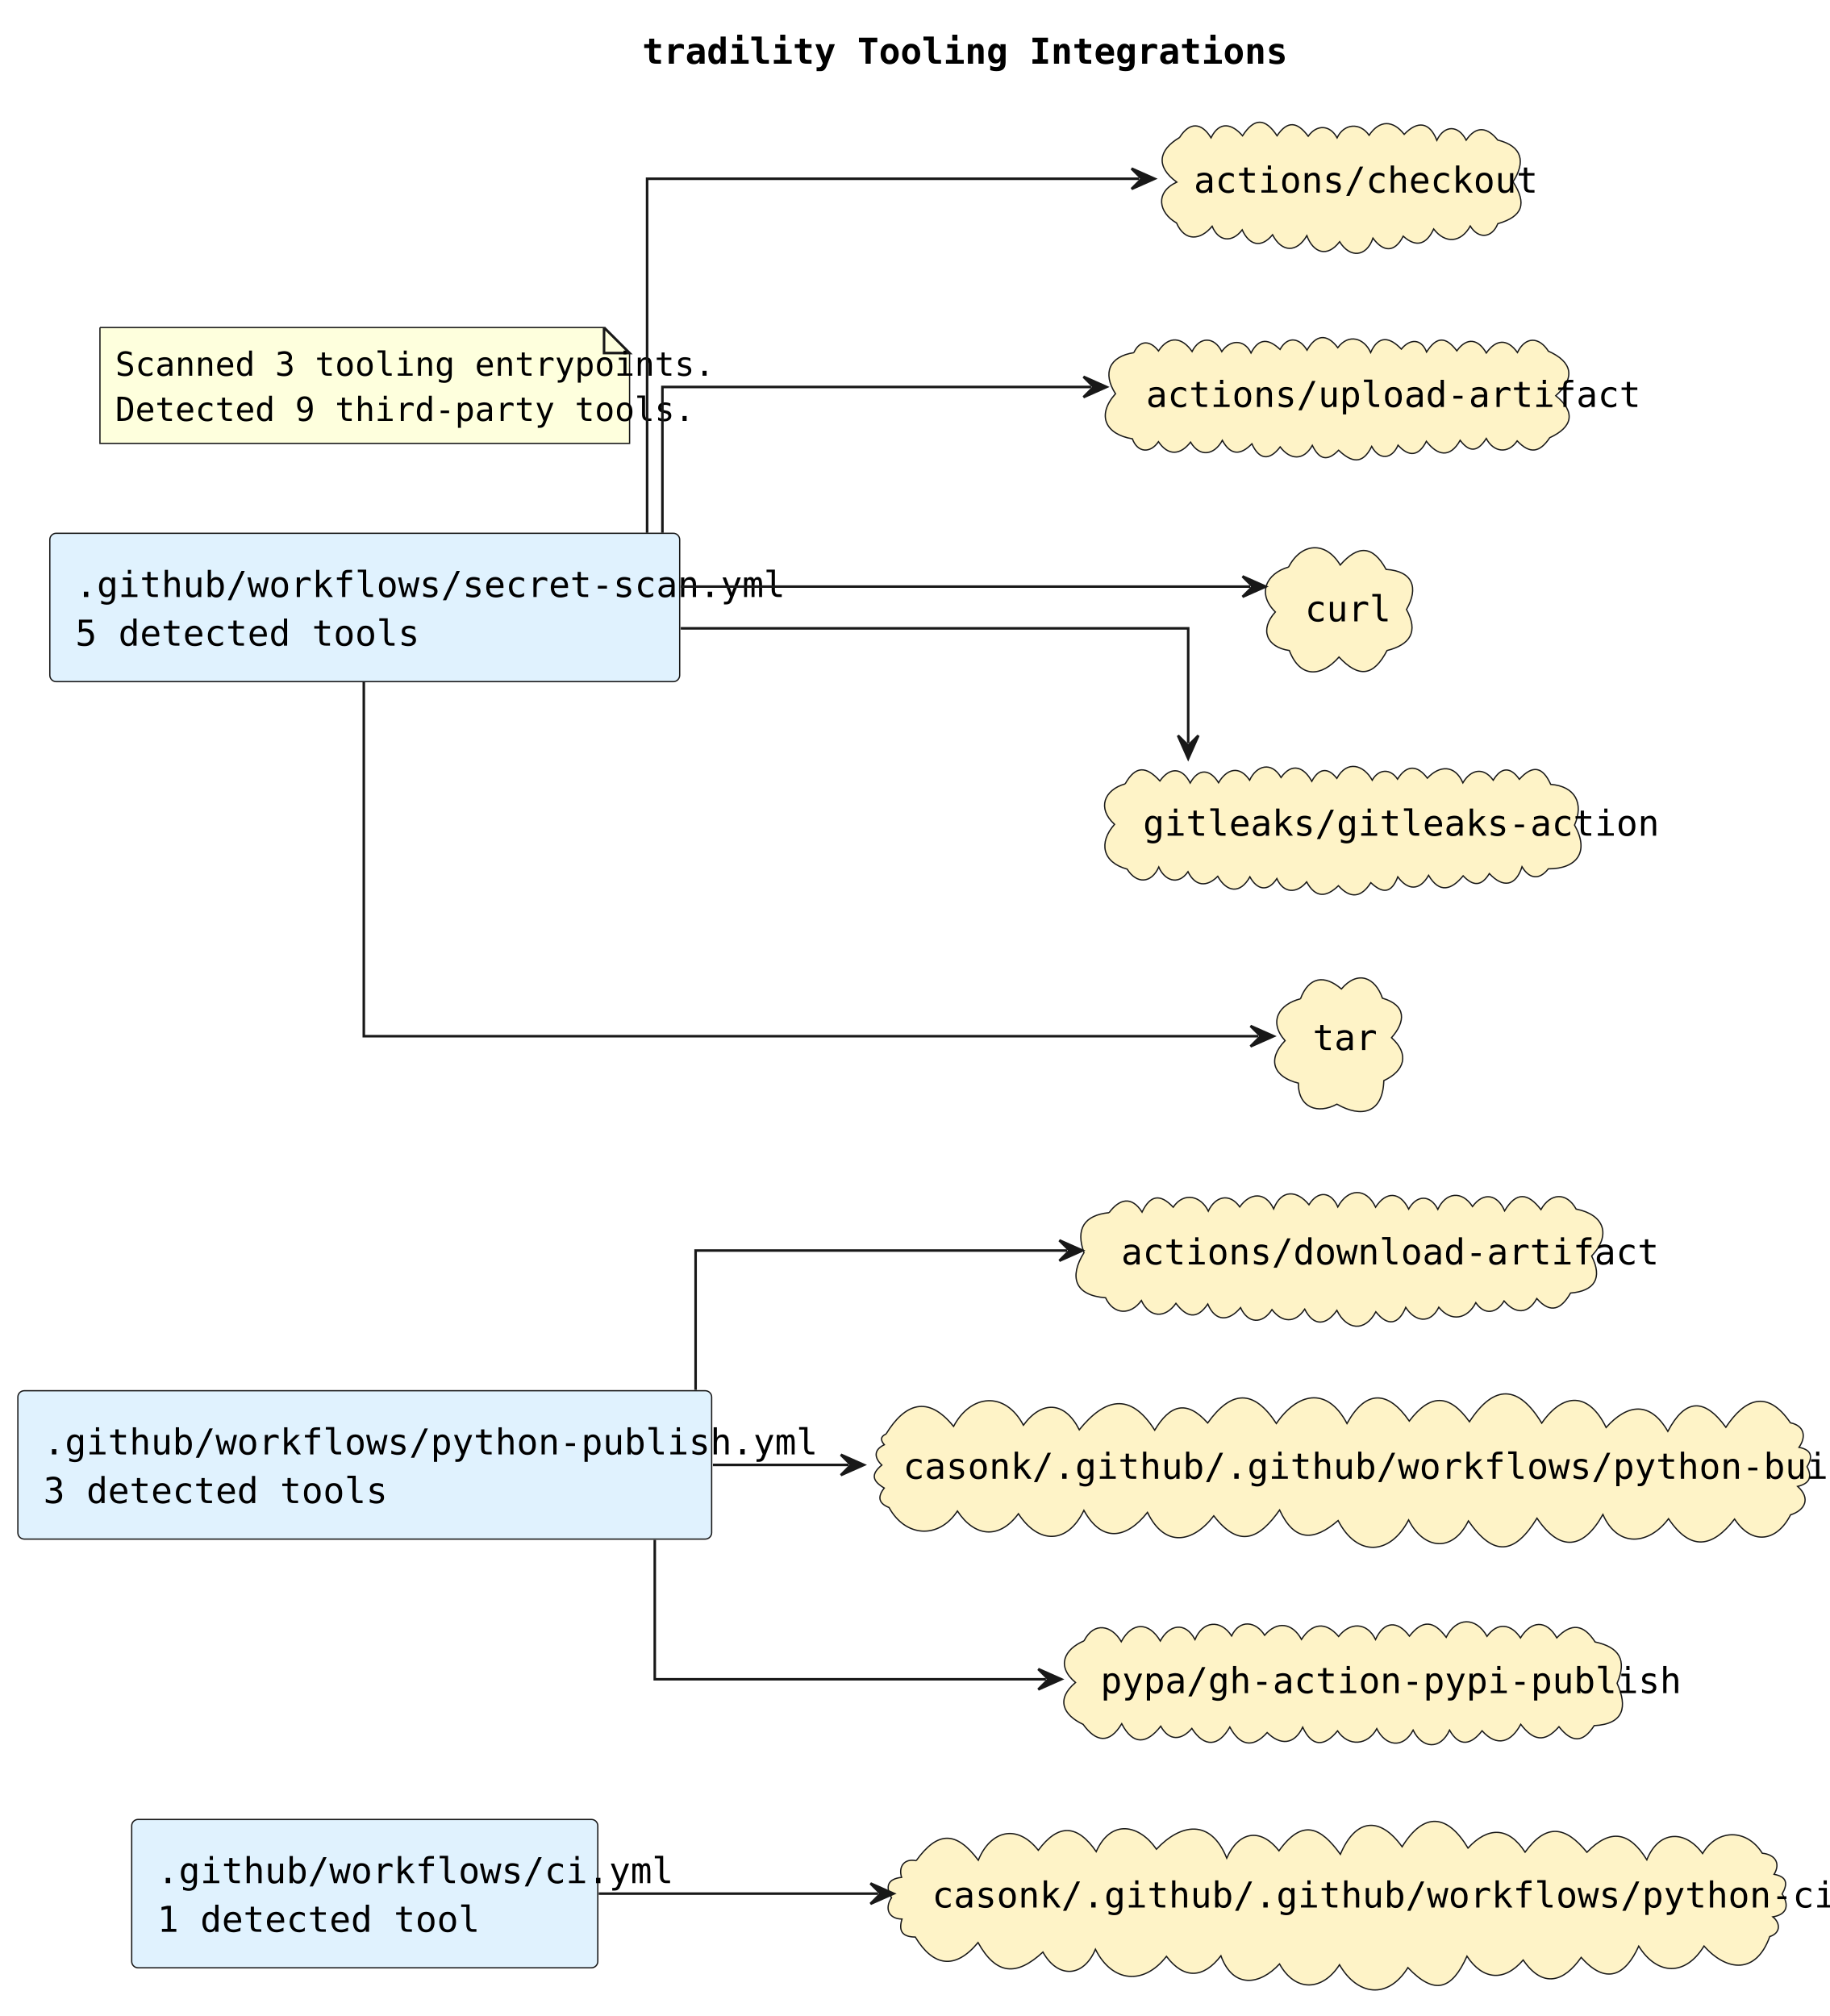
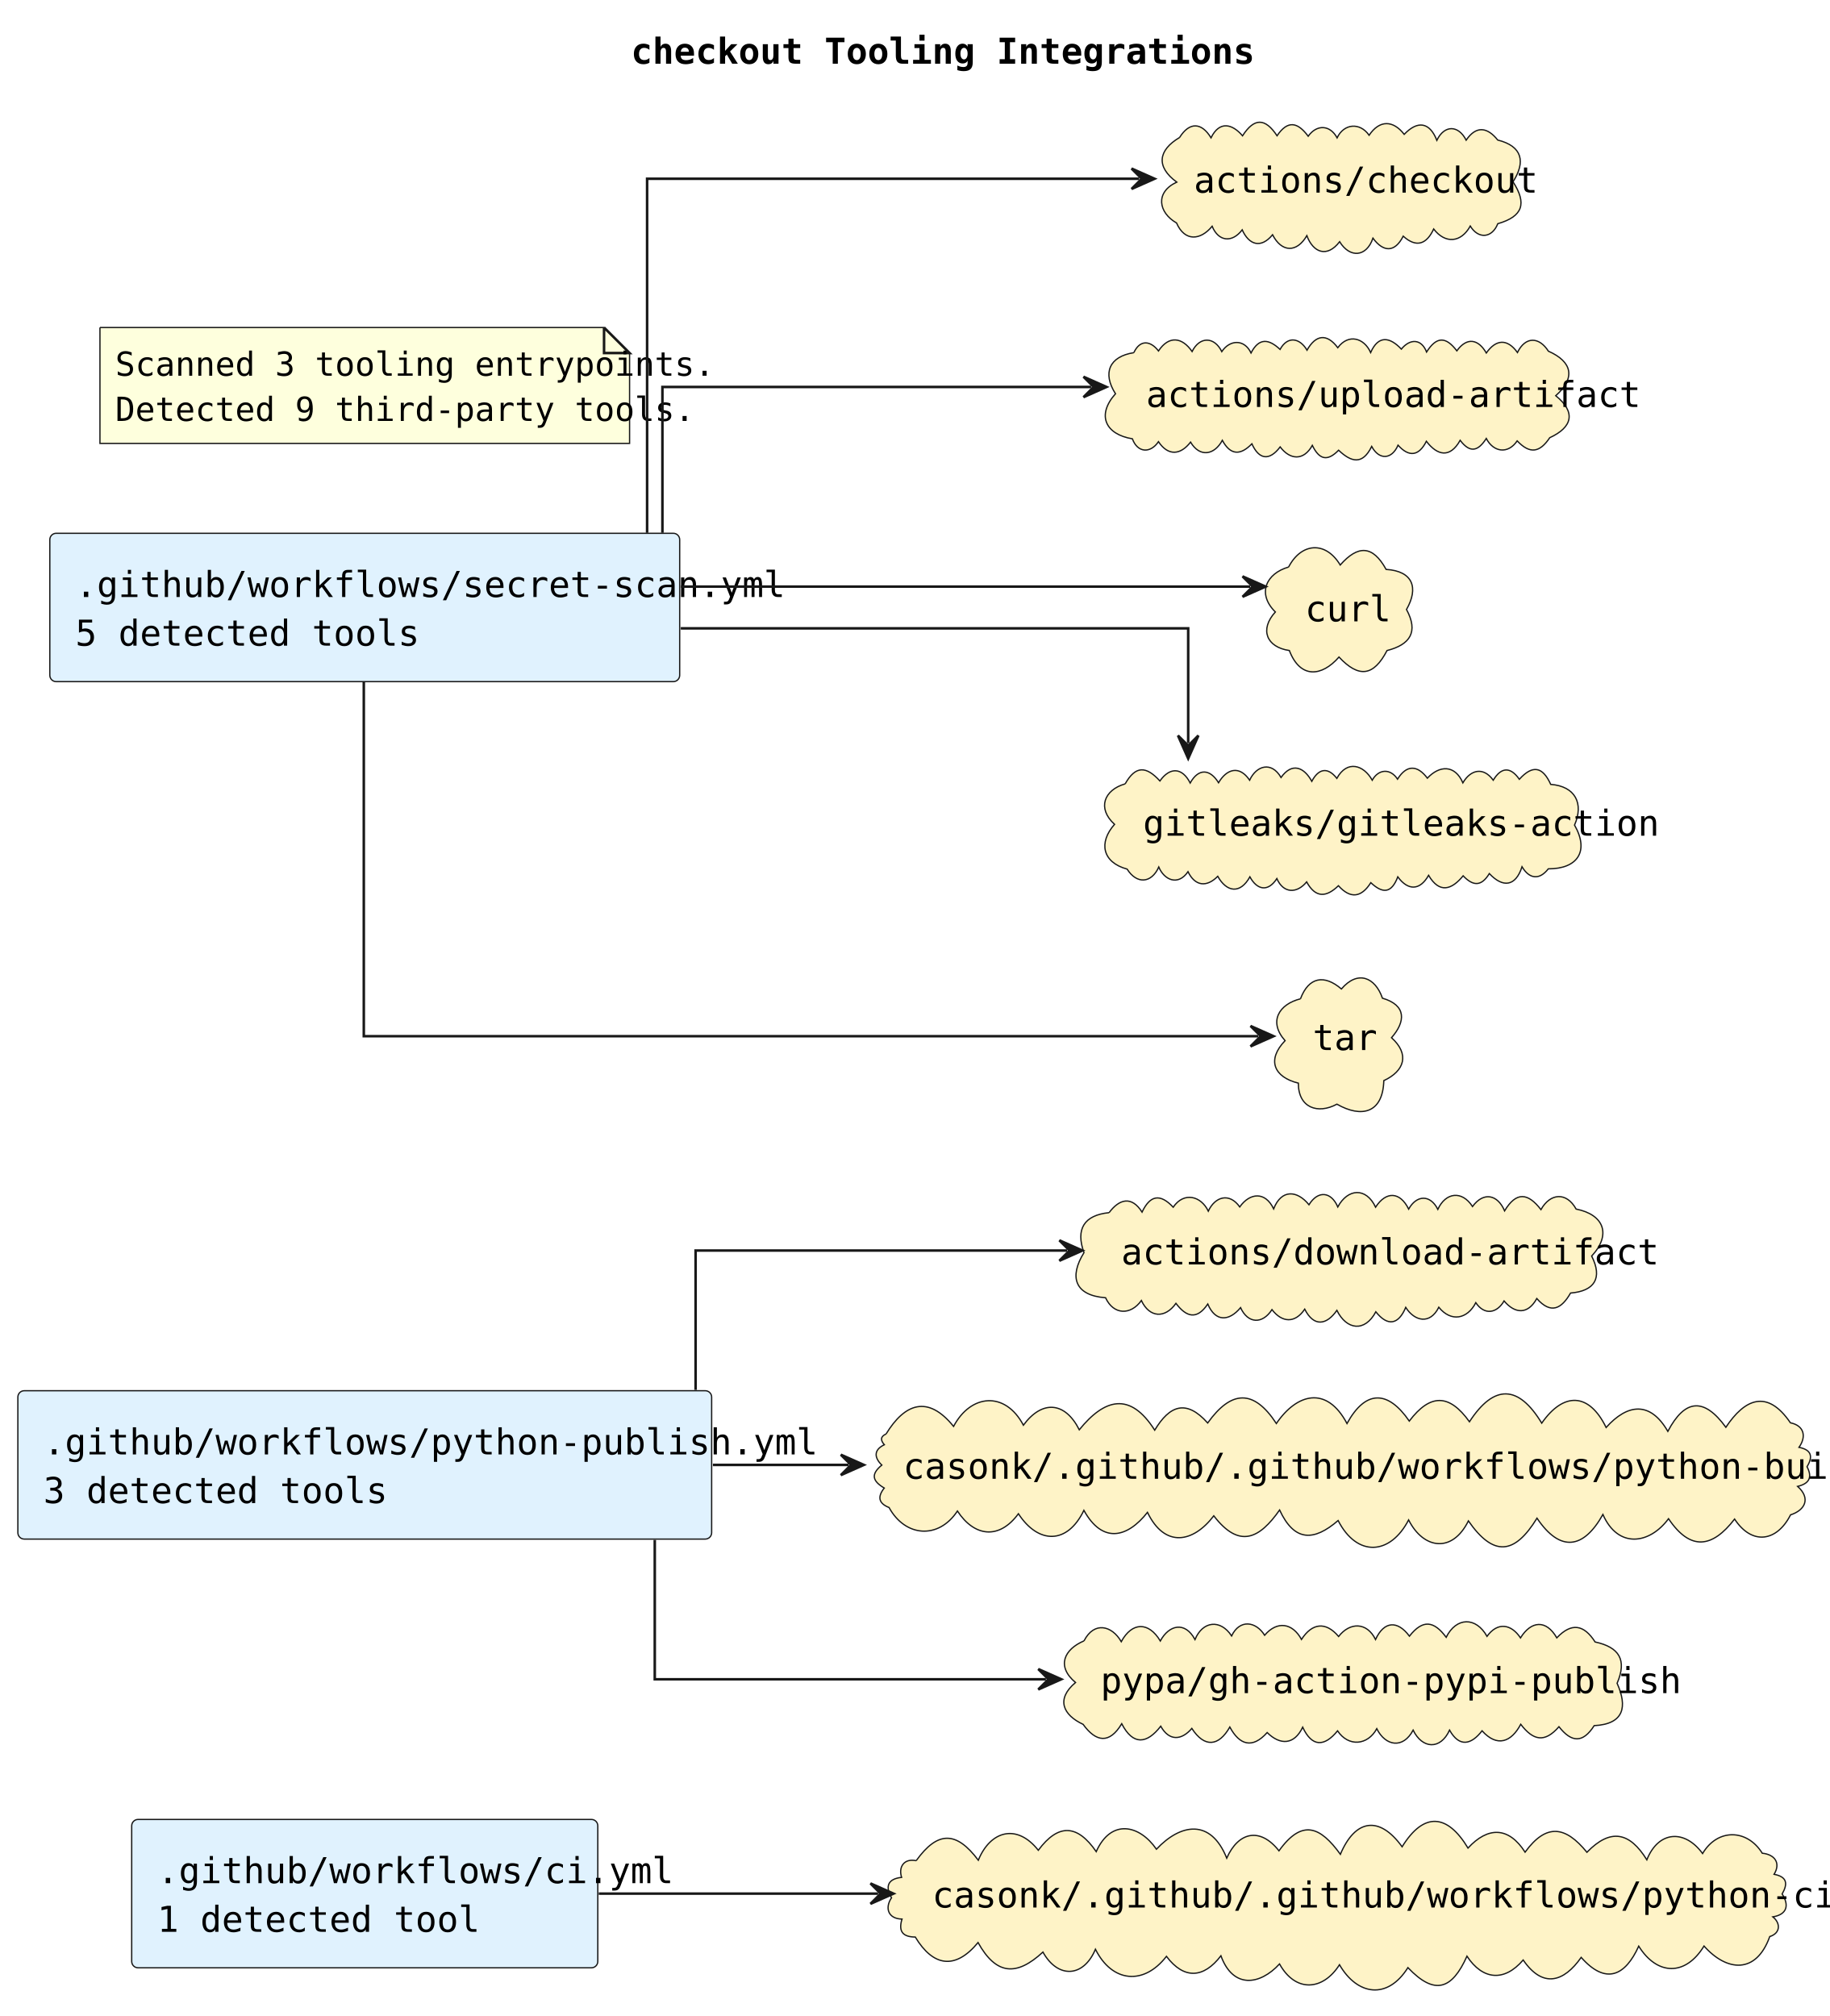
<svg xmlns="http://www.w3.org/2000/svg" contentStyleType="text/css" data-diagram-type="DESCRIPTION" height="790px" preserveAspectRatio="none" style="width:717px;height:790px;background:#FFFFFF;" version="1.1" viewBox="0 0 717 790" width="717px" zoomAndPan="magnify">
  <defs />
  <g>
    <g class="title" data-source-line="1">
-       <text fill="#000000" font-family="Monospace" font-size="14" font-weight="bold" lengthAdjust="spacing" textLength="200.157" x="251.636" y="24.966">tradility Tooling Integrations</text>
+       <text fill="#000000" font-family="Monospace" font-size="14" font-weight="bold" lengthAdjust="spacing" textLength="209.03" x="247.2" y="24.966">checkout Tooling Integrations</text>
    </g>
    <g class="entity" data-qualified-name="source_github_workflows_ci_yml" data-source-line="7" id="ent0002">
      <rect fill="#E0F2FE" height="58.136" rx="2.5" ry="2.5" style="stroke:#181818;stroke-width:0.5;" width="182.623" x="51.6" y="712.975" />
      <text fill="#000000" font-family="Monospace" font-size="14" lengthAdjust="spacing" textLength="162.623" x="61.6" y="737.941">.github/workflows/ci.yml</text>
      <text fill="#000000" font-family="Monospace" font-size="14" lengthAdjust="spacing" textLength="98.63" x="61.6" y="757.008">1 detected tool</text>
    </g>
    <g class="entity" data-qualified-name="source_github_workflows_python_publish_yml" data-source-line="8" id="ent0003">
      <rect fill="#E0F2FE" height="58.136" rx="2.5" ry="2.5" style="stroke:#181818;stroke-width:0.5;" width="271.831" x="7" y="544.975" />
      <text fill="#000000" font-family="Monospace" font-size="14" lengthAdjust="spacing" textLength="251.831" x="17" y="569.941">.github/workflows/python-publish.yml</text>
      <text fill="#000000" font-family="Monospace" font-size="14" lengthAdjust="spacing" textLength="105.336" x="17" y="589.008">3 detected tools</text>
    </g>
    <g class="entity" data-qualified-name="source_github_workflows_secret_scan_yml" data-source-line="9" id="ent0004">
      <rect fill="#E0F2FE" height="58.136" rx="2.5" ry="2.5" style="stroke:#181818;stroke-width:0.5;" width="246.785" x="19.52" y="208.975" />
      <text fill="#000000" font-family="Monospace" font-size="14" lengthAdjust="spacing" textLength="226.785" x="29.52" y="233.94">.github/workflows/secret-scan.yml</text>
      <text fill="#000000" font-family="Monospace" font-size="14" lengthAdjust="spacing" textLength="105.336" x="29.52" y="253.008">5 detected tools</text>
    </g>
    <g class="entity" data-qualified-name="tool_actions_checkout" data-source-line="10" id="ent0005">
      <path d="M462.162,53.88 C466.014,47.721 470.757,47.862 474.486,54.003 C477.792,47.24 482.793,48.489 486.832,53.215 C491.452,46.068 495.713,46.193 500.354,53.196 C504.629,46.912 508.461,47.9 512.557,53.381 C515.889,48.695 521.102,48.849 523.883,54.015 C526.581,48.357 532.847,47.865 536.424,52.993 C540.504,46.955 545.802,47.015 550.175,52.647 C555.35,47.211 560.111,47.712 562.962,54.985 C565.933,48.861 571.413,48.945 574.452,54.921 C578.42,49.087 582.804,49.844 586.814,54.874 C596.496,57.284 597.806,63.443 592.808,71.232 C598.253,79.689 596.788,84.792 586.845,87.665 C584.597,93.337 579.237,93.808 576.061,88.584 C572.474,95.094 566.312,95.683 561.721,89.74 C558.988,95.643 555.017,97.258 549.787,92.547 C546.506,99.051 542.01,98.876 537.93,93.334 C535.402,100.773 528.884,101.24 524.876,94.718 C519.973,101.116 514.514,99.04 512.027,92.346 C508.091,99.124 502.169,98.969 498.598,91.99 C494.063,97.508 489.375,96.029 486.702,90.062 C482.824,95.18 477.465,94.802 474.921,88.666 C470.461,94.129 464.239,94.865 460.977,87.375 C453.879,83.324 452.478,75.341 461.059,71.369 C452.816,65.341 453.764,58.859 462.162,53.88" fill="#FEF3C7" style="stroke:#181818;stroke-width:0.5;" />
      <text fill="#000000" font-family="Monospace" font-size="14" lengthAdjust="spacing" textLength="111.916" x="467.73" y="75.481">actions/checkout</text>
    </g>
    <g class="entity" data-qualified-name="tool_actions_download_artifact" data-source-line="11" id="ent0006">
      <path d="M434.546,475.197 C438.495,469.902 443.313,468.442 447.464,474.977 C450.651,468.272 454.571,467.638 459.665,473.058 C463.873,466.871 470.571,468.646 473.419,474.598 C476.017,468.988 481.609,467.137 485.738,472.946 C489.722,467.335 495.748,466.813 499.019,473.704 C502.082,465.905 508.234,466.399 512.865,472.096 C516.37,466.418 521.541,466.867 524.155,472.951 C528.023,465.768 535.186,465.088 538.963,473.039 C543.123,466.666 548.538,466.951 551.924,473.798 C555.012,468.262 560.365,467.96 563.348,473.902 C566.432,467.215 572.785,466.402 576.94,472.789 C581.307,466.841 586.804,468.132 589.508,474.488 C594.106,466.83 598.672,467.417 603.753,474.005 C607.353,467.558 613.722,466.932 617.533,473.788 C628.507,475.975 631.417,483.823 623.618,492.21 C627.994,500.849 624.76,505.927 615.35,506.702 C611.814,512.871 607.684,515.139 602.122,508.853 C598.649,515.165 593.617,514.909 589.303,509.795 C586.51,514.645 581.63,515.542 578.223,510.48 C574.929,516.922 568.55,518.203 563.729,512.268 C560.313,519.166 554.245,517.795 550.772,512.327 C547.942,519.083 543.747,519.934 539.058,514.051 C534.703,522.196 527.568,521.135 523.796,513.487 C519.748,519.308 514.767,520.064 511.197,513.019 C507.397,518.675 502.309,518.325 498.363,513.193 C494.682,518.931 488.979,518.819 486.057,512.423 C481.625,517.746 476.261,518.199 473.212,511.003 C468.904,517.382 464.801,516.101 460.74,510.741 C456.488,516.733 450.4,516.455 447.197,509.632 C443.058,515.428 436.329,515.389 433.166,508.548 C421.078,507.645 418.795,500.38 424.711,490.867 C421.371,481.655 424.756,476.169 434.546,475.197" fill="#FEF3C7" style="stroke:#181818;stroke-width:0.5;" />
      <text fill="#000000" font-family="Monospace" font-size="14" lengthAdjust="spacing" textLength="168.811" x="439.28" y="495.481">actions/download-artifact</text>
    </g>
    <g class="entity" data-qualified-name="tool_actions_upload_artifact" data-source-line="12" id="ent0007">
      <path d="M444.239,138.202 C446.681,132.934 450.802,133.471 453.897,137.525 C457.986,131.375 463.18,132.098 467.065,137.752 C470.031,131.773 475.767,131.818 478.704,137.78 C481.805,133.101 487.527,132.748 490.158,138.308 C493.308,132.233 497.14,132.799 501.534,136.92 C504.58,131.413 509.337,132.503 512.095,137.219 C515.499,131.201 519.798,130.467 524.148,136.253 C528.341,130.589 534.504,132.431 537.025,138.146 C540.13,131.112 544.649,132.141 549.057,136.805 C552.282,132.805 556.802,132.472 558.944,137.935 C562.846,131.801 566.442,131.758 570.8,137.48 C574.751,132.008 579.196,132.831 582.346,138.323 C586.145,132.914 590.577,132.605 594.544,138.135 C597.652,131.744 603.038,131.905 606.669,137.609 C616.039,141.759 617.421,148.069 609.548,155.062 C617.581,161.563 616.093,167.431 607.201,171.518 C603.283,177.382 599.446,178.041 594.439,172.766 C590.834,178.107 585.109,177.193 582.336,171.825 C579.145,176.805 576.003,177.708 572.099,172.544 C568.14,179.634 563.183,178.574 558.862,172.919 C555.964,178.681 552.125,179.301 547.759,174.455 C545.357,180.073 540.368,180.419 537.437,174.948 C533.825,182.306 529.458,181.149 524.47,176.425 C519.965,181.077 516.821,179.984 514.176,174.53 C510.808,180.616 505.477,180.298 501.573,175.131 C497.423,180.627 493.341,180.241 490.493,173.912 C486.045,178.498 482.127,178.5 478.917,172.551 C475.879,178.227 470.177,179.458 466.466,173.255 C462.517,178.36 457.694,178.777 453.892,173.083 C450.742,177.746 445.7,177.503 443.674,171.958 C433.183,170.224 429.497,162.793 437.053,154.294 C431.88,146.189 434.6,139.693 444.239,138.202" fill="#FEF3C7" style="stroke:#181818;stroke-width:0.5;" />
      <text fill="#000000" font-family="Monospace" font-size="14" lengthAdjust="spacing" textLength="149.337" x="449.02" y="159.481">actions/upload-artifact</text>
    </g>
    <g class="entity" data-qualified-name="tool_casonk_github_github_workflows_python_build_yml" data-source-line="13" id="ent0008">
      <path d="M347.176,561.915 C354.493,549.937 363.571,546.522 373.615,558.963 C380.301,546.271 393.824,544.975 400.972,558.481 C408.285,548.552 417.278,549.193 422.87,560.275 C432.71,548.131 442.722,545.178 452.423,560.426 C458.258,550.728 464.747,548.17 473.175,557.615 C482.336,544.835 491.13,544.15 500.085,557.824 C508.062,546.1 519.786,542.788 527.757,557.83 C535.084,544.486 543.834,544.758 552.164,556.867 C560.358,546.087 567.795,546.066 575.741,557.135 C585.405,542.284 594.975,542.683 604.06,557.684 C612.549,545.477 622.553,545.556 629.288,559.384 C637.582,550.135 646.507,548.856 653.466,560.9 C660.22,548.059 667.729,547.643 676.203,559.305 C683.585,548.174 692.402,544.203 701.49,557.541 C707.01,558.684 707.774,563.064 704.854,567.158 C709.737,568.13 710.43,570.751 708.006,574.755 C710.217,579.014 708.79,581.405 704.317,582.467 C709.48,587.075 707.371,591.749 701.543,593.625 C696.254,604.099 686.484,605.716 679.622,595.273 C670.907,606.596 662.32,607.899 653.74,595.127 C646.299,605.19 633.951,606.949 628.027,593.471 C620.453,607.025 611.304,608.423 602.205,594.927 C593.444,609.193 585.215,610.208 575.326,595.991 C569.079,608.672 557.756,607.179 551.903,595.611 C544.716,609.456 531.71,610.305 524.281,595.848 C514.746,604.058 507.163,604.214 501.352,591.723 C493.489,602.942 485.57,607.032 475.569,593.996 C467.502,604.575 456.371,606.711 449.588,592.644 C441.614,602.741 431.912,604.962 424.675,591.852 C418.195,605.319 406.815,605.131 399.018,593.181 C391.476,603.447 381.76,602.248 375.123,592.12 C367.662,603.401 354.634,602.268 348.34,590.748 C344.123,589.074 343.787,586.487 346.455,583.113 C341.894,580.415 341.018,577.766 345.507,574.115 C342.504,571.213 342.26,568.162 346.48,566.14 C345.011,564.416 344.818,563.008 347.176,561.915" fill="#FEF3C7" style="stroke:#181818;stroke-width:0.5;" />
      <text fill="#000000" font-family="Monospace" font-size="14" lengthAdjust="spacing" textLength="339.709" x="353.83" y="579.481">casonk/.github/.github/workflows/python-build.yml</text>
    </g>
    <g class="entity" data-qualified-name="tool_casonk_github_github_workflows_python_ci_yml" data-source-line="14" id="ent0009">
      <path d="M358.971,729.138 C367.4,717.408 374.705,717.489 383.308,728.956 C388.005,717.407 398.43,714.437 406.81,725.05 C414.699,714.441 422.124,714.892 429.506,725.59 C435.284,712.634 446.408,714.951 453.099,724.639 C462.607,714.539 474.389,712.564 480.638,728.136 C485.238,717.781 493.751,715.923 501.109,725.271 C510.243,712.561 517.362,715.869 525.166,726.634 C530.947,712.913 540.392,711.285 549.355,723.688 C557.918,709.831 567.139,710.848 575.171,724.191 C582.951,715.748 591.082,715.74 597.537,725.793 C605.919,714.284 613.428,715.621 621.767,725.841 C631.06,716.268 638.521,717.94 645.242,728.796 C649.82,717.314 660.138,716.816 667.082,726.336 C672.943,716.435 684.511,716.652 690.471,726.219 C695.13,726.651 697.887,729.867 695.097,734.474 C700.227,735.453 700.543,738.178 698.248,742.19 C701.081,746.55 700.236,750.22 694.616,751.156 C697.723,753.641 697.622,757.552 693.395,758.876 C688.079,773.738 676.542,772.616 667.643,762.582 C660.44,774.412 649.314,774.246 642.061,762.636 C636.793,774.268 629.184,777.957 619.515,767.036 C612.74,776.702 604.507,779.294 596.792,768.057 C589.403,776.689 580.939,775.933 574.765,766.57 C568.905,779.623 562.152,782.103 551.628,771.045 C543.627,783.788 531.779,781.918 524.821,769.914 C518.288,780.166 507.577,780.867 501.324,769.608 C493.613,777.988 483.091,779.412 478.364,766.405 C471.632,775.219 463.941,775.809 457.019,766.63 C448.093,778.151 435.669,776.849 429.198,763.845 C424.543,774.979 414.447,775.429 408.629,764.952 C398.238,774.532 390.315,773.972 383.204,761.219 C374.25,772.045 365.601,770.625 358.613,759.06 C353.638,759.022 351.94,756.817 353.409,752.017 C348.037,751.953 346.559,747.719 349.304,743.665 C346.706,739.185 347.915,736.238 353.25,735.678 C351.918,731.457 354.341,728.145 358.971,729.138" fill="#FEF3C7" style="stroke:#181818;stroke-width:0.5;" />
      <text fill="#000000" font-family="Monospace" font-size="14" lengthAdjust="spacing" textLength="316.945" x="365.21" y="747.481">casonk/.github/.github/workflows/python-ci.yml</text>
    </g>
    <g class="entity" data-qualified-name="tool_curl" data-source-line="15" id="ent0010">
      <path d="M504.883,222.202 C509.845,212.641 519.394,211.902 525.106,221.406 C532.034,213.549 537.827,213.574 543.085,223.13 C553.641,223.78 555.892,230.374 551.076,238.841 C555.853,247.671 552.45,252.635 543.444,254.924 C538.18,265.051 532.382,265.753 524.623,257.475 C517.872,265.217 509.439,266.051 505.172,254.916 C496.168,253.609 493.446,246.65 499.689,239.809 C492.369,232.578 496.135,224.693 504.883,222.202" fill="#FEF3C7" style="stroke:#181818;stroke-width:0.5;" />
      <text fill="#000000" font-family="Monospace" font-size="14" lengthAdjust="spacing" textLength="24.766" x="511.3" y="243.481">curl</text>
    </g>
    <g class="entity" data-qualified-name="tool_gitleaks_gitleaks_action" data-source-line="16" id="ent0011">
      <path d="M440.847,307.17 C444.987,299.791 449.217,300.283 454.456,306.031 C458.368,300.486 463.2,300.682 466.323,306.831 C469.579,300.971 474.062,301.256 477.433,306.719 C480.585,301.366 485.53,299.711 489.611,305.723 C492.296,299.943 498.181,298.245 501.917,304.663 C506.306,298.518 511.028,300.765 513.969,306.174 C516.535,301.304 520.081,300.308 523.782,305.01 C527.815,297.682 534.303,299.741 537.648,305.726 C540.098,301.317 544.757,301.013 547.563,305.321 C551.116,299.596 555.335,299.728 559.249,304.935 C563.995,299.865 570.026,299.578 573.167,306.759 C576.165,301.63 581.149,300.344 585.061,305.726 C588.191,300.537 591.799,300.371 595.284,305.371 C600.511,299.617 604.423,300.378 607.579,307.369 C617.169,308.101 620.634,314.798 616.909,323.318 C622.818,333.666 618.022,340.486 606.633,340.471 C603.074,345.042 599.161,344.399 596.337,339.658 C593.832,347.422 588.829,347.984 583.53,342.325 C580.404,347.431 577.182,347.308 573.267,343.204 C568.803,348.654 564.017,350.281 559.729,343.017 C556.309,349.058 551.651,349.045 547.664,343.613 C545.229,349.998 541.864,350.364 537.092,345.889 C533.408,351.713 529.127,352.338 524.399,347.085 C519.606,351.727 515.416,351.923 511.948,345.583 C508.183,350.19 502.882,350.228 500.281,344.294 C496.8,349.669 492.511,348.755 489.714,343.607 C485.957,350.408 480.662,349.702 477.119,343.401 C472.785,347.798 468.228,347.295 465.465,341.588 C461.594,347.265 456.168,344.889 454.017,339.765 C451.101,346.258 445.344,346.506 441.616,340.575 C431.908,337.937 430.349,330.176 436.683,323.029 C429.728,316.708 432.632,309.508 440.847,307.17" fill="#FEF3C7" style="stroke:#181818;stroke-width:0.5;" />
      <text fill="#000000" font-family="Monospace" font-size="14" lengthAdjust="spacing" textLength="151.717" x="447.83" y="327.481">gitleaks/gitleaks-action</text>
    </g>
    <g class="entity" data-qualified-name="tool_pypa_gh_action_pypi_publish" data-source-line="17" id="ent0012">
      <path d="M424.725,642.999 C428.674,635.248 435.668,636.942 439.315,643.311 C443.576,635.484 450.083,635.458 454.618,643.038 C457.982,636.758 464.278,635.16 468.204,642.477 C471.206,635.204 478.168,634.383 482.551,641.057 C485.728,634.403 492.071,635.315 495.488,640.801 C500.39,635.028 506.411,635.949 509.926,642.435 C514.046,636.058 519.365,635.249 524.473,641.276 C528.897,635.604 535.545,635.569 538.942,642.459 C542.288,635.211 547.54,634.873 552.22,641.149 C557.465,634.512 561.782,635.093 566.622,641.594 C570.586,633.625 578.289,633.496 582.617,641.223 C586.757,635.488 592.117,636.358 595.736,641.833 C599.896,635.115 605.781,634.536 609.961,641.811 C615.75,635.727 620.58,636.581 624.975,643.429 C634.432,645.491 637.531,650.428 633.59,659.62 C637.684,668.806 636.368,675.614 624.608,676.223 C620.114,683.231 615.7,682.845 610.809,676.638 C605.16,683.133 600.67,682.016 595.833,675.69 C592.165,682.623 586.623,684.851 580.676,678.241 C576.518,683.623 571.85,684.908 567.943,677.98 C564.374,685.828 557.247,685.351 553.673,677.985 C549.723,685.469 542.816,684.251 539.429,677.423 C535.871,683.986 528.323,684.636 524.063,678.257 C518.926,684.552 514.062,684.706 510.401,676.834 C507.1,683.784 501.593,683.983 496.484,678.93 C490.668,685.418 485.663,683.843 481.849,676.769 C477.479,684.462 471.894,684.913 466.965,677.313 C462.917,682.052 458.07,682.343 454.78,676.444 C449.355,683.45 443.932,684.059 439.499,675.472 C434.692,683.501 429.42,682.706 424.371,675.716 C416.483,672.035 413.627,665.838 421.394,659.315 C413.743,652.892 417.01,646.285 424.725,642.999" fill="#FEF3C7" style="stroke:#181818;stroke-width:0.5;" />
      <text fill="#000000" font-family="Monospace" font-size="14" lengthAdjust="spacing" textLength="184.995" x="431.19" y="663.481">pypa/gh-action-pypi-publish</text>
    </g>
    <g class="entity" data-qualified-name="tool_tar" data-source-line="18" id="ent0013">
      <path d="M509.529,391.404 C512.764,382.788 518.874,381.783 525.571,387.542 C531.951,380.062 538.798,382.925 541.65,391.153 C551.196,393.941 550.681,400.404 545.205,406.639 C552.42,413.161 550.292,419.685 542.189,423.461 C541.812,436.304 533.386,438.156 523.814,432.688 C516.34,436.731 508.681,434.137 508.694,424.446 C499.178,422.112 496.187,415.384 503.5,407.8 C496.801,400.25 501.249,393.446 509.529,391.404" fill="#FEF3C7" style="stroke:#181818;stroke-width:0.5;" />
      <text fill="#000000" font-family="Monospace" font-size="14" lengthAdjust="spacing" textLength="18.69" x="514.34" y="411.481">tar</text>
    </g>
    <g class="entity" data-qualified-name="toolingGraphSummary" data-source-line="29" id="ent0023">
      <path d="M39.16,128.345 L39.16,173.757 L246.671,173.757 L246.671,138.345 L236.671,128.345 L39.16,128.345" fill="#FEFFDD" style="stroke:#181818;stroke-width:0.5;" />
      <path d="M236.671,128.345 L236.671,138.345 L246.671,138.345 L236.671,128.345" fill="#FEFFDD" style="stroke:#181818;stroke-width:1;" />
      <text fill="#000000" font-family="Monospace" font-size="13" lengthAdjust="spacing" textLength="186.511" x="45.16" y="147.242">Scanned 3 tooling entrypoints.</text>
      <text fill="#000000" font-family="Monospace" font-size="13" lengthAdjust="spacing" textLength="171.782" x="45.16" y="164.948">Detected 9 third-party tools.</text>
    </g>
    <g class="link" data-entity-1="ent0002" data-entity-2="ent0009" data-link-type="dependency" data-source-line="19" id="lnk14">
      <path d="M234.6,742.045 C269.37,742.045 304.21,742.045 344.06,742.045" fill="none" id="source_github_workflows_ci_yml-to-tool_casonk_github_github_workflows_python_ci_yml" style="stroke:#181818;stroke-width:1;" />
      <polygon fill="#181818" points="350.06,742.045,341.06,738.045,345.06,742.045,341.06,746.045,350.06,742.045" style="stroke:#181818;stroke-width:1;" />
    </g>
    <g class="link" data-entity-1="ent0003" data-entity-2="ent0006" data-link-type="dependency" data-source-line="20" id="lnk15">
      <path d="M272.54,544.665 C272.54,520.445 272.54,490.045 272.54,490.045 C272.54,490.045 347.95,490.045 418.07,490.045" fill="none" id="source_github_workflows_python_publish_yml-to-tool_actions_download_artifact" style="stroke:#181818;stroke-width:1;" />
      <polygon fill="#181818" points="424.07,490.045,415.07,486.045,419.07,490.045,415.07,494.045,424.07,490.045" style="stroke:#181818;stroke-width:1;" />
    </g>
    <g class="link" data-entity-1="ent0003" data-entity-2="ent0008" data-link-type="dependency" data-source-line="21" id="lnk16">
      <path d="M279.31,574.045 C298.51,574.045 312.52,574.045 332.45,574.045" fill="none" id="source_github_workflows_python_publish_yml-to-tool_casonk_github_github_workflows_python_build_yml" style="stroke:#181818;stroke-width:1;" />
      <polygon fill="#181818" points="338.45,574.045,329.45,570.045,333.45,574.045,329.45,578.045,338.45,574.045" style="stroke:#181818;stroke-width:1;" />
    </g>
    <g class="link" data-entity-1="ent0003" data-entity-2="ent0012" data-link-type="dependency" data-source-line="22" id="lnk17">
      <path d="M256.54,603.425 C256.54,627.645 256.54,658.045 256.54,658.045 C256.54,658.045 335.65,658.045 409.8,658.045" fill="none" id="source_github_workflows_python_publish_yml-to-tool_pypa_gh_action_pypi_publish" style="stroke:#181818;stroke-width:1;" />
      <polygon fill="#181818" points="415.8,658.045,406.8,654.045,410.8,658.045,406.8,662.045,415.8,658.045" style="stroke:#181818;stroke-width:1;" />
    </g>
    <g class="link" data-entity-1="ent0004" data-entity-2="ent0005" data-link-type="dependency" data-source-line="23" id="lnk18">
      <path d="M253.54,208.785 C253.54,160.655 253.54,70.045 253.54,70.045 C253.54,70.045 366.32,70.045 446.35,70.045" fill="none" id="source_github_workflows_secret_scan_yml-to-tool_actions_checkout" style="stroke:#181818;stroke-width:1;" />
      <polygon fill="#181818" points="452.35,70.045,443.35,66.045,447.35,70.045,443.35,74.045,452.35,70.045" style="stroke:#181818;stroke-width:1;" />
    </g>
    <g class="link" data-entity-1="ent0004" data-entity-2="ent0007" data-link-type="dependency" data-source-line="24" id="lnk19">
      <path d="M259.54,208.795 C259.54,183.725 259.54,151.635 259.54,151.635 C259.54,151.635 351,151.635 427.52,151.635" fill="none" id="source_github_workflows_secret_scan_yml-to-tool_actions_upload_artifact" style="stroke:#181818;stroke-width:1;" />
      <polygon fill="#181818" points="433.52,151.635,424.52,147.635,428.52,151.635,424.52,155.635,433.52,151.635" style="stroke:#181818;stroke-width:1;" />
    </g>
    <g class="link" data-entity-1="ent0004" data-entity-2="ent0010" data-link-type="dependency" data-source-line="25" id="lnk20">
      <path d="M266.8,229.865 C348.21,229.865 442.17,229.865 489.84,229.865" fill="none" id="source_github_workflows_secret_scan_yml-to-tool_curl" style="stroke:#181818;stroke-width:1;" />
      <polygon fill="#181818" points="495.84,229.865,486.84,225.865,490.84,229.865,486.84,233.865,495.84,229.865" style="stroke:#181818;stroke-width:1;" />
    </g>
    <g class="link" data-entity-1="ent0004" data-entity-2="ent0011" data-link-type="dependency" data-source-line="26" id="lnk21">
      <path d="M266.73,246.225 C357.71,246.225 465.54,246.225 465.54,246.225 C465.54,246.225 465.54,269.105 465.54,291.225" fill="none" id="source_github_workflows_secret_scan_yml-to-tool_gitleaks_gitleaks_action" style="stroke:#181818;stroke-width:1;" />
      <polygon fill="#181818" points="465.54,297.225,469.54,288.225,465.54,292.225,461.54,288.225,465.54,297.225" style="stroke:#181818;stroke-width:1;" />
    </g>
    <g class="link" data-entity-1="ent0004" data-entity-2="ent0013" data-link-type="dependency" data-source-line="27" id="lnk22">
      <path d="M142.54,267.315 C142.54,315.445 142.54,406.045 142.54,406.045 C142.54,406.045 408.51,406.045 492.97,406.045" fill="none" id="source_github_workflows_secret_scan_yml-to-tool_tar" style="stroke:#181818;stroke-width:1;" />
      <polygon fill="#181818" points="498.97,406.045,489.97,402.045,493.97,406.045,489.97,410.045,498.97,406.045" style="stroke:#181818;stroke-width:1;" />
    </g>
  </g>
</svg>
